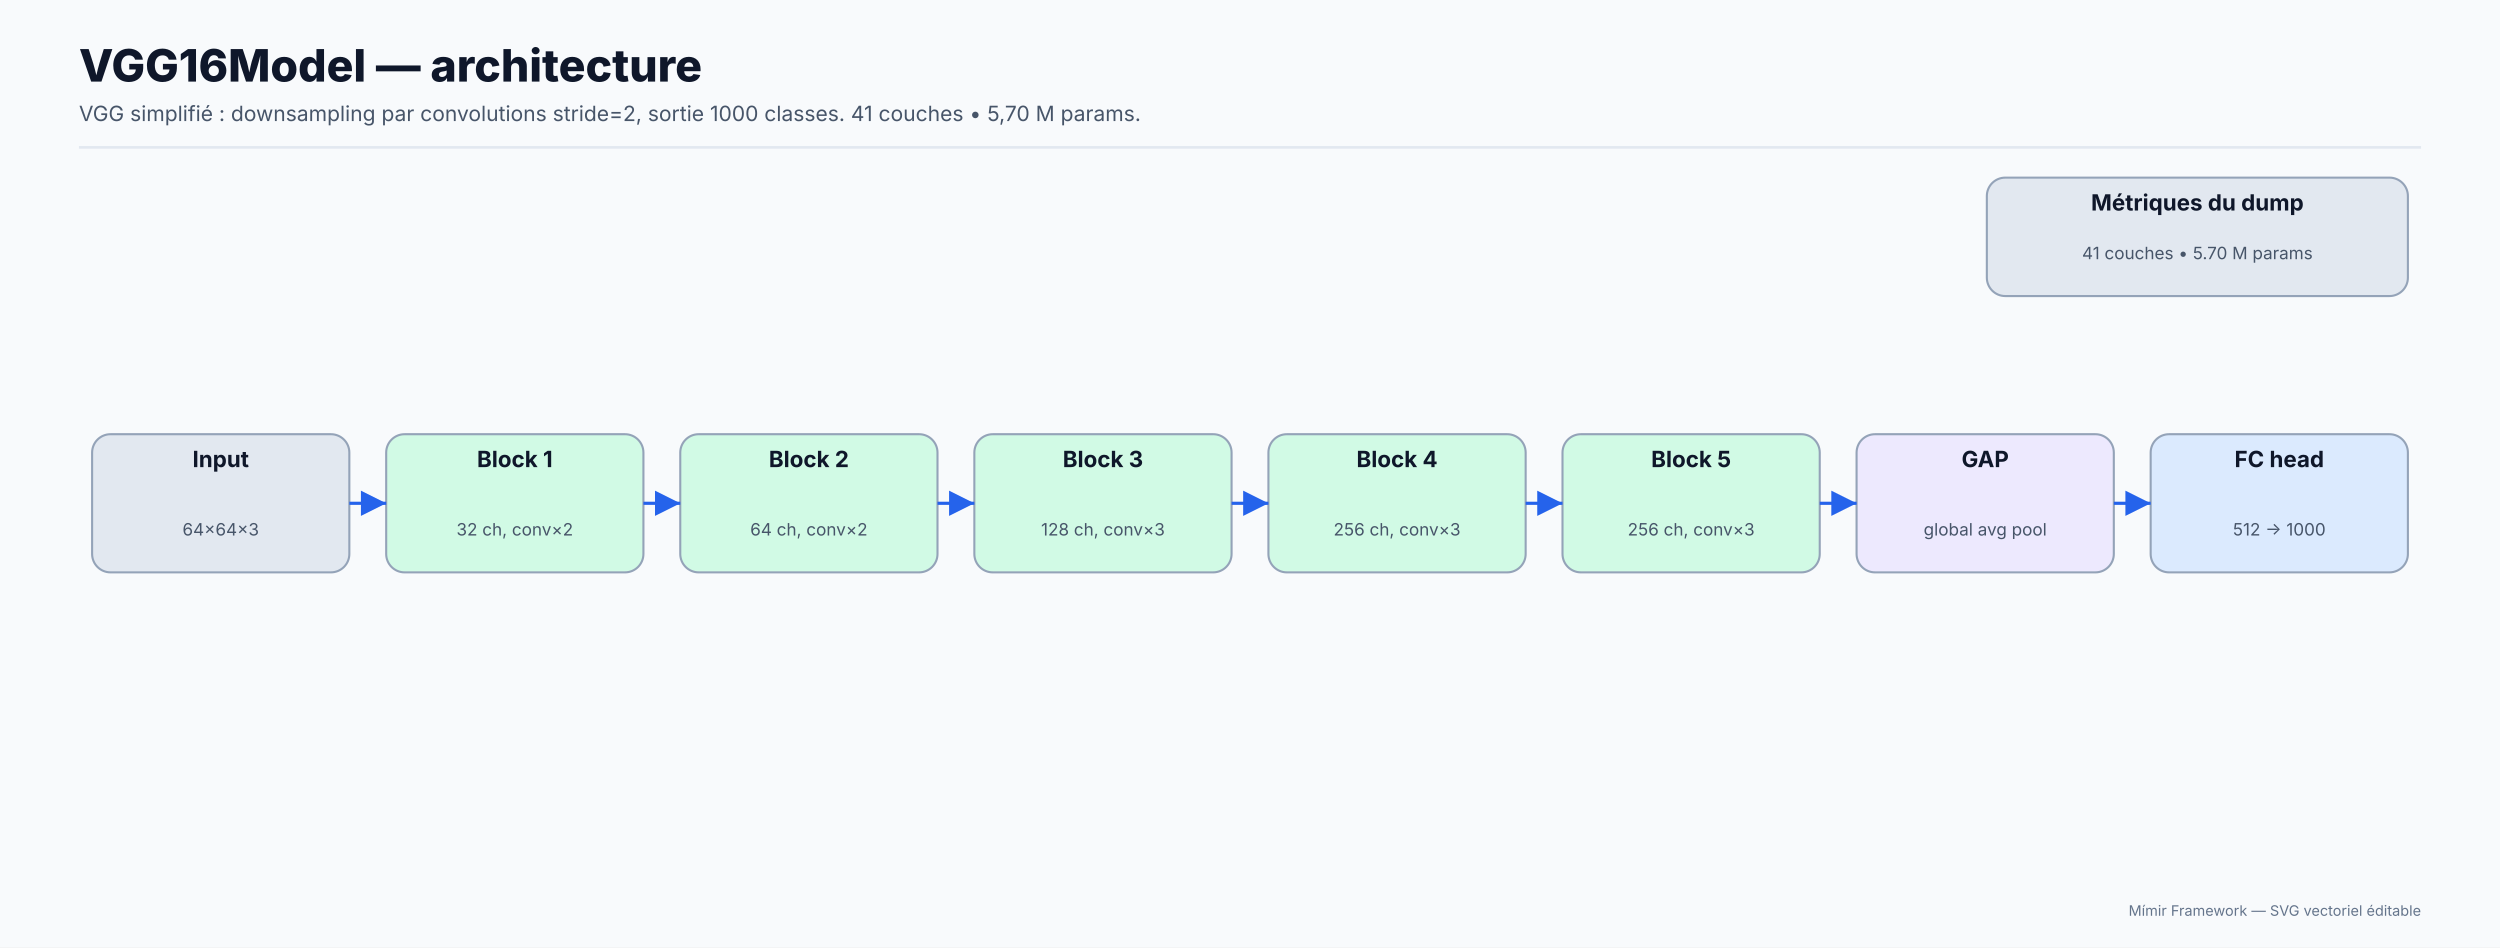
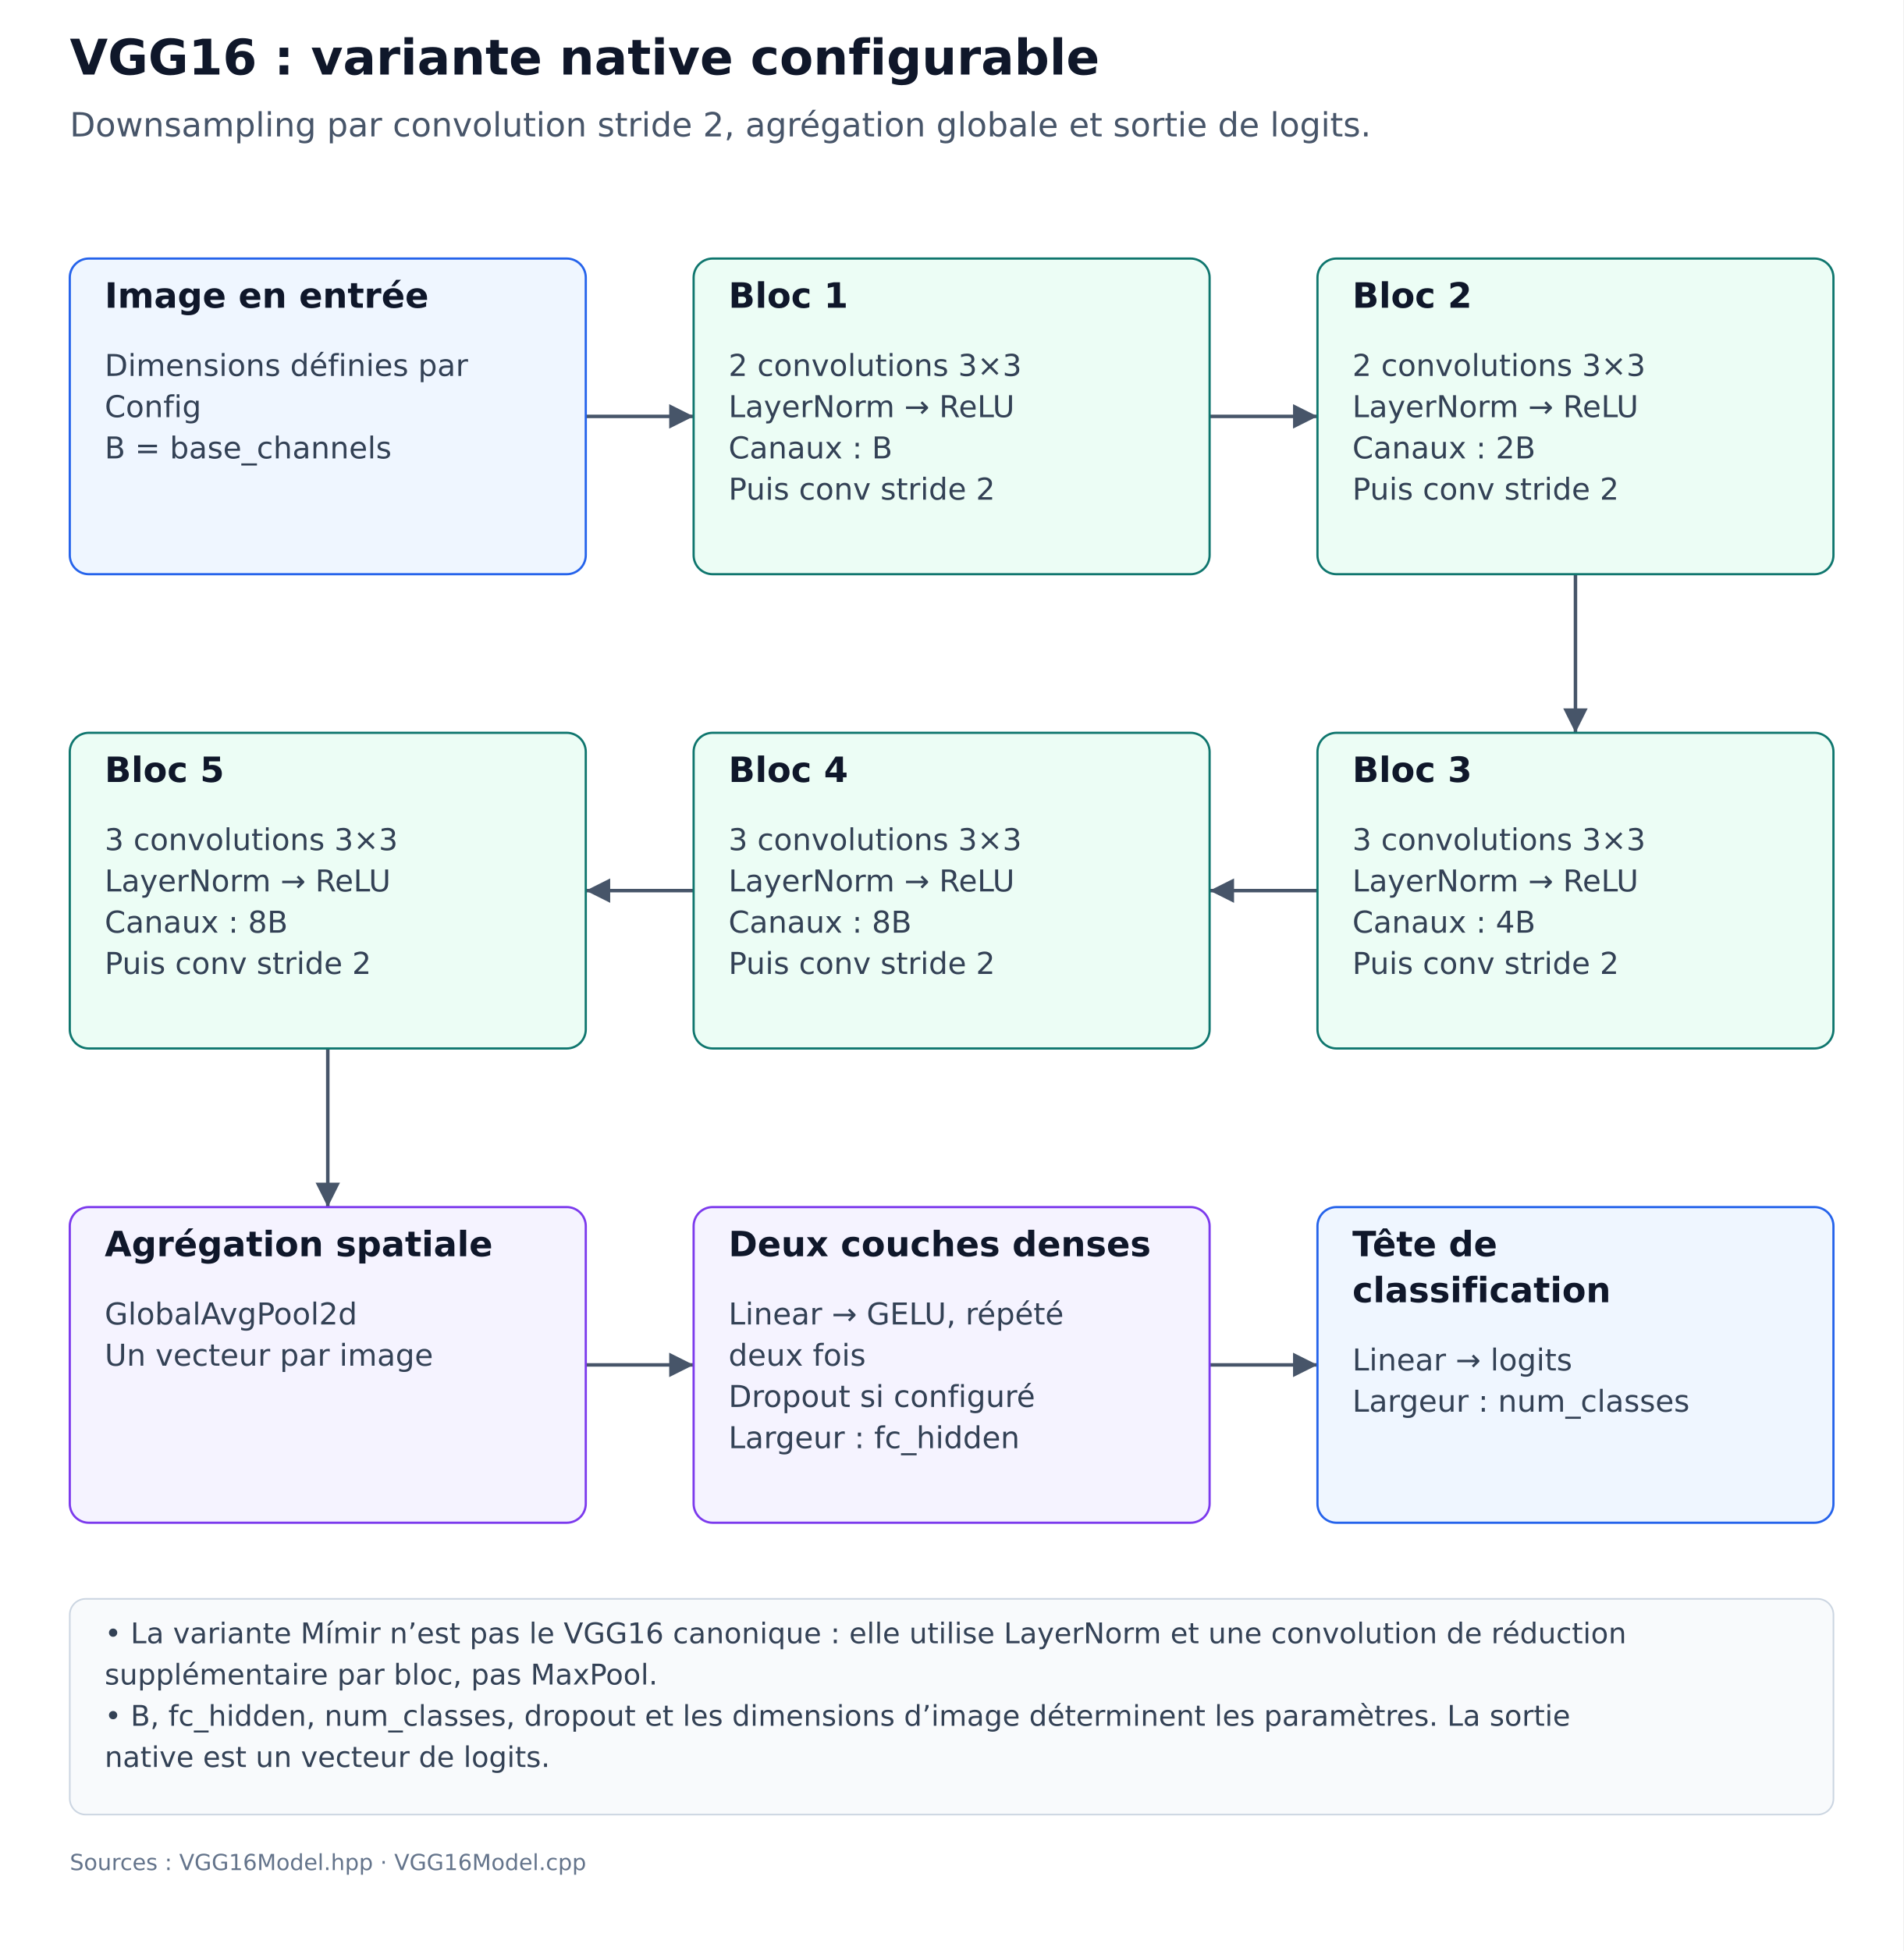
- <svg xmlns="http://www.w3.org/2000/svg" width="1900" height="720" viewBox="0 0 1900 720" role="img" aria-labelledby="title desc">
+ <svg xmlns="http://www.w3.org/2000/svg" width="1200" height="1230" viewBox="0 0 1200 1230" role="img" aria-labelledby="title desc">
  <defs>
-     <marker id="arrow" markerWidth="12" markerHeight="12" refX="10" refY="6" orient="auto" markerUnits="strokeWidth">
-       <path d="M2,2 L10,6 L2,10 z" fill="#475569" />
+     <marker id="arrow-blue" markerWidth="9" markerHeight="9" refX="8" refY="4.5" orient="auto">
+       <path d="M1,1 L8,4.5 L1,8 Z" fill="#2563eb" />
    </marker>
-     <marker id="arrowBlue" markerWidth="12" markerHeight="12" refX="10" refY="6" orient="auto" markerUnits="strokeWidth">
-       <path d="M2,2 L10,6 L2,10 z" fill="#2563eb" />
+     <marker id="arrow-teal" markerWidth="9" markerHeight="9" refX="8" refY="4.5" orient="auto">
+       <path d="M1,1 L8,4.5 L1,8 Z" fill="#0f766e" />
    </marker>
-     <style>text{font-family:Inter,Segoe UI,Arial,sans-serif}.title{font-size:34px;font-weight:800;fill:#0f172a}.subtitle{font-size:16px;fill:#475569}.label{font-size:17px;font-weight:700;fill:#0f172a}.small{font-size:13px;fill:#475569}.tiny{font-size:11px;fill:#64748b}.box{stroke:#94a3b8;stroke-width:1.4;rx:14}.edge{stroke:#475569;stroke-width:2.2;fill:none;marker-end:url(#arrow)}.edgeB{stroke:#2563eb;stroke-width:2.4;fill:none;marker-end:url(#arrowBlue)}.dash{stroke-dasharray:7 7}.note{font-size:12px;fill:#475569}</style>
+     <marker id="arrow-purple" markerWidth="9" markerHeight="9" refX="8" refY="4.5" orient="auto">
+       <path d="M1,1 L8,4.5 L1,8 Z" fill="#7c3aed" />
+     </marker>
+     <marker id="arrow-orange" markerWidth="9" markerHeight="9" refX="8" refY="4.5" orient="auto">
+       <path d="M1,1 L8,4.5 L1,8 Z" fill="#b45309" />
+     </marker>
+     <marker id="arrow-slate" markerWidth="9" markerHeight="9" refX="8" refY="4.5" orient="auto">
+       <path d="M1,1 L8,4.5 L1,8 Z" fill="#475569" />
+     </marker>
+     <marker id="arrow-red" markerWidth="9" markerHeight="9" refX="8" refY="4.5" orient="auto">
+       <path d="M1,1 L8,4.5 L1,8 Z" fill="#b91c1c" />
+     </marker>
  </defs>
-   <rect width="100%" height="100%" fill="#f8fafc" />
-   <text x="60" y="62" class="title" text-anchor="start">VGG16Model — architecture</text>
-   <text x="60" y="92" class="subtitle" text-anchor="start">VGG simplifié : downsampling par convolutions stride=2, sortie 1000 classes. 41 couches • 5,70 M params.</text>
-   <line x1="60" y1="112" x2="1840" y2="112" stroke="#e2e8f0" stroke-width="2" />
-   <rect x="1510" y="135" width="320" height="90" rx="14" fill="#e2e8f0" stroke="#94a3b8" stroke-width="1.6" />
-   <text x="1670.0" y="160" class="label" text-anchor="middle">Métriques du dump</text>
-   <text x="1670.0" y="197" class="small" text-anchor="middle">41 couches • 5.70 M params</text>
-   <rect x="70.0" y="330" width="195.5" height="105" rx="14" fill="#e2e8f0" stroke="#94a3b8" stroke-width="1.6" />
-   <text x="167.75" y="355" class="label" text-anchor="middle">Input</text>
-   <text x="167.75" y="407" class="small" text-anchor="middle">64×64×3</text>
-   <rect x="293.5" y="330" width="195.5" height="105" rx="14" fill="#d1fae5" stroke="#94a3b8" stroke-width="1.6" />
-   <text x="391.25" y="355" class="label" text-anchor="middle">Block 1</text>
-   <text x="391.25" y="407" class="small" text-anchor="middle">32 ch, conv×2</text>
-   <path d="M265.5,382.5 L293.5,382.5" class="edgeB" />
-   <rect x="517.0" y="330" width="195.5" height="105" rx="14" fill="#d1fae5" stroke="#94a3b8" stroke-width="1.6" />
-   <text x="614.75" y="355" class="label" text-anchor="middle">Block 2</text>
-   <text x="614.75" y="407" class="small" text-anchor="middle">64 ch, conv×2</text>
-   <path d="M489.0,382.5 L517.0,382.5" class="edgeB" />
-   <rect x="740.5" y="330" width="195.5" height="105" rx="14" fill="#d1fae5" stroke="#94a3b8" stroke-width="1.6" />
-   <text x="838.25" y="355" class="label" text-anchor="middle">Block 3</text>
-   <text x="838.25" y="407" class="small" text-anchor="middle">128 ch, conv×3</text>
-   <path d="M712.5,382.5 L740.5,382.5" class="edgeB" />
-   <rect x="964.0" y="330" width="195.5" height="105" rx="14" fill="#d1fae5" stroke="#94a3b8" stroke-width="1.6" />
-   <text x="1061.75" y="355" class="label" text-anchor="middle">Block 4</text>
-   <text x="1061.75" y="407" class="small" text-anchor="middle">256 ch, conv×3</text>
-   <path d="M936.0,382.5 L964.0,382.5" class="edgeB" />
-   <rect x="1187.5" y="330" width="195.5" height="105" rx="14" fill="#d1fae5" stroke="#94a3b8" stroke-width="1.6" />
-   <text x="1285.25" y="355" class="label" text-anchor="middle">Block 5</text>
-   <text x="1285.25" y="407" class="small" text-anchor="middle">256 ch, conv×3</text>
-   <path d="M1159.5,382.5 L1187.5,382.5" class="edgeB" />
-   <rect x="1411.0" y="330" width="195.5" height="105" rx="14" fill="#ede9fe" stroke="#94a3b8" stroke-width="1.6" />
-   <text x="1508.75" y="355" class="label" text-anchor="middle">GAP</text>
-   <text x="1508.75" y="407" class="small" text-anchor="middle">global avg pool</text>
-   <path d="M1383.0,382.5 L1411.0,382.5" class="edgeB" />
-   <rect x="1634.5" y="330" width="195.5" height="105" rx="14" fill="#dbeafe" stroke="#94a3b8" stroke-width="1.6" />
-   <text x="1732.25" y="355" class="label" text-anchor="middle">FC head</text>
-   <text x="1732.25" y="407" class="small" text-anchor="middle">512 → 1000</text>
-   <path d="M1606.5,382.5 L1634.5,382.5" class="edgeB" />
-   <text x="1840" y="696" class="tiny" text-anchor="end">Mímir Framework — SVG vectoriel éditable</text>
+   <g font-family="DejaVu Sans, Liberation Sans, Arial, sans-serif">
+     <rect width="1200" height="1230" fill="#ffffff" />
+     <text x="44" y="47" font-size="31" fill="#0f172a" font-weight="700">
+       <tspan x="44" dy="0">VGG16 : variante native configurable</tspan>
+     </text>
+     <text x="44" y="86" font-size="21" fill="#475569">
+       <tspan x="44" dy="0">Downsampling par convolution stride 2, agrégation globale et sortie de logits.</tspan>
+     </text>
+     <path d="M 369.33,262.5 L 437.33,262.5" fill="none" stroke="#475569" stroke-width="2.2" stroke-linejoin="round" marker-end="url(#arrow-slate)" />
+     <path d="M 762.67,262.5 L 830.67,262.5" fill="none" stroke="#475569" stroke-width="2.2" stroke-linejoin="round" marker-end="url(#arrow-slate)" />
+     <path d="M 993.33,362 L 993.33,462" fill="none" stroke="#475569" stroke-width="2.2" stroke-linejoin="round" marker-end="url(#arrow-slate)" />
+     <path d="M 830.67,561.5 L 762.67,561.5" fill="none" stroke="#475569" stroke-width="2.2" stroke-linejoin="round" marker-end="url(#arrow-slate)" />
+     <path d="M 437.33,561.5 L 369.33,561.5" fill="none" stroke="#475569" stroke-width="2.2" stroke-linejoin="round" marker-end="url(#arrow-slate)" />
+     <path d="M 206.67,661 L 206.67,761" fill="none" stroke="#475569" stroke-width="2.2" stroke-linejoin="round" marker-end="url(#arrow-slate)" />
+     <path d="M 369.33,860.5 L 437.33,860.5" fill="none" stroke="#475569" stroke-width="2.2" stroke-linejoin="round" marker-end="url(#arrow-slate)" />
+     <path d="M 762.67,860.5 L 830.67,860.5" fill="none" stroke="#475569" stroke-width="2.2" stroke-linejoin="round" marker-end="url(#arrow-slate)" />
+     <g data-node="image">
+       <rect x="44" y="163" width="325.33" height="199" rx="12" fill="#eff6ff" stroke="#2563eb" stroke-width="1.4" />
+       <text x="66" y="194" font-size="22" fill="#0f172a" font-weight="700">
+         <tspan x="66" dy="0">Image en entrée</tspan>
+       </text>
+       <text x="66" y="237" font-size="19" fill="#334155">
+         <tspan x="66" dy="0">Dimensions définies par</tspan>
+         <tspan x="66" dy="26">Config</tspan>
+         <tspan x="66" dy="26">B = base_channels</tspan>
+       </text>
+     </g>
+     <g data-node="b1">
+       <rect x="437.33" y="163" width="325.33" height="199" rx="12" fill="#ecfdf5" stroke="#0f766e" stroke-width="1.4" />
+       <text x="459.33" y="194" font-size="22" fill="#0f172a" font-weight="700">
+         <tspan x="459.33" dy="0">Bloc 1</tspan>
+       </text>
+       <text x="459.33" y="237" font-size="19" fill="#334155">
+         <tspan x="459.33" dy="0">2 convolutions 3×3</tspan>
+         <tspan x="459.33" dy="26">LayerNorm → ReLU</tspan>
+         <tspan x="459.33" dy="26">Canaux : B</tspan>
+         <tspan x="459.33" dy="26">Puis conv stride 2</tspan>
+       </text>
+     </g>
+     <g data-node="b2">
+       <rect x="830.67" y="163" width="325.33" height="199" rx="12" fill="#ecfdf5" stroke="#0f766e" stroke-width="1.4" />
+       <text x="852.67" y="194" font-size="22" fill="#0f172a" font-weight="700">
+         <tspan x="852.67" dy="0">Bloc 2</tspan>
+       </text>
+       <text x="852.67" y="237" font-size="19" fill="#334155">
+         <tspan x="852.67" dy="0">2 convolutions 3×3</tspan>
+         <tspan x="852.67" dy="26">LayerNorm → ReLU</tspan>
+         <tspan x="852.67" dy="26">Canaux : 2B</tspan>
+         <tspan x="852.67" dy="26">Puis conv stride 2</tspan>
+       </text>
+     </g>
+     <g data-node="b3">
+       <rect x="830.67" y="462" width="325.33" height="199" rx="12" fill="#ecfdf5" stroke="#0f766e" stroke-width="1.4" />
+       <text x="852.67" y="493" font-size="22" fill="#0f172a" font-weight="700">
+         <tspan x="852.67" dy="0">Bloc 3</tspan>
+       </text>
+       <text x="852.67" y="536" font-size="19" fill="#334155">
+         <tspan x="852.67" dy="0">3 convolutions 3×3</tspan>
+         <tspan x="852.67" dy="26">LayerNorm → ReLU</tspan>
+         <tspan x="852.67" dy="26">Canaux : 4B</tspan>
+         <tspan x="852.67" dy="26">Puis conv stride 2</tspan>
+       </text>
+     </g>
+     <g data-node="b4">
+       <rect x="437.33" y="462" width="325.33" height="199" rx="12" fill="#ecfdf5" stroke="#0f766e" stroke-width="1.4" />
+       <text x="459.33" y="493" font-size="22" fill="#0f172a" font-weight="700">
+         <tspan x="459.33" dy="0">Bloc 4</tspan>
+       </text>
+       <text x="459.33" y="536" font-size="19" fill="#334155">
+         <tspan x="459.33" dy="0">3 convolutions 3×3</tspan>
+         <tspan x="459.33" dy="26">LayerNorm → ReLU</tspan>
+         <tspan x="459.33" dy="26">Canaux : 8B</tspan>
+         <tspan x="459.33" dy="26">Puis conv stride 2</tspan>
+       </text>
+     </g>
+     <g data-node="b5">
+       <rect x="44" y="462" width="325.33" height="199" rx="12" fill="#ecfdf5" stroke="#0f766e" stroke-width="1.4" />
+       <text x="66" y="493" font-size="22" fill="#0f172a" font-weight="700">
+         <tspan x="66" dy="0">Bloc 5</tspan>
+       </text>
+       <text x="66" y="536" font-size="19" fill="#334155">
+         <tspan x="66" dy="0">3 convolutions 3×3</tspan>
+         <tspan x="66" dy="26">LayerNorm → ReLU</tspan>
+         <tspan x="66" dy="26">Canaux : 8B</tspan>
+         <tspan x="66" dy="26">Puis conv stride 2</tspan>
+       </text>
+     </g>
+     <g data-node="gap">
+       <rect x="44" y="761" width="325.33" height="199" rx="12" fill="#f5f3ff" stroke="#7c3aed" stroke-width="1.4" />
+       <text x="66" y="792" font-size="22" fill="#0f172a" font-weight="700">
+         <tspan x="66" dy="0">Agrégation spatiale</tspan>
+       </text>
+       <text x="66" y="835" font-size="19" fill="#334155">
+         <tspan x="66" dy="0">GlobalAvgPool2d</tspan>
+         <tspan x="66" dy="26">Un vecteur par image</tspan>
+       </text>
+     </g>
+     <g data-node="fc">
+       <rect x="437.33" y="761" width="325.33" height="199" rx="12" fill="#f5f3ff" stroke="#7c3aed" stroke-width="1.4" />
+       <text x="459.33" y="792" font-size="22" fill="#0f172a" font-weight="700">
+         <tspan x="459.33" dy="0">Deux couches denses</tspan>
+       </text>
+       <text x="459.33" y="835" font-size="19" fill="#334155">
+         <tspan x="459.33" dy="0">Linear → GELU, répété</tspan>
+         <tspan x="459.33" dy="26">deux fois</tspan>
+         <tspan x="459.33" dy="26">Dropout si configuré</tspan>
+         <tspan x="459.33" dy="26">Largeur : fc_hidden</tspan>
+       </text>
+     </g>
+     <g data-node="head">
+       <rect x="830.67" y="761" width="325.33" height="199" rx="12" fill="#eff6ff" stroke="#2563eb" stroke-width="1.4" />
+       <text x="852.67" y="792" font-size="22" fill="#0f172a" font-weight="700">
+         <tspan x="852.67" dy="0">Tête de</tspan>
+         <tspan x="852.67" dy="29">classification</tspan>
+       </text>
+       <text x="852.67" y="864" font-size="19" fill="#334155">
+         <tspan x="852.67" dy="0">Linear → logits</tspan>
+         <tspan x="852.67" dy="26">Largeur : num_classes</tspan>
+       </text>
+     </g>
+     <rect x="44" y="1008" width="1112" height="136" rx="10" fill="#f8fafc" stroke="#cbd5e1" />
+     <text x="66" y="1036" font-size="18" fill="#334155">
+       <tspan x="66" dy="0">• La variante Mímir n’est pas le VGG16 canonique : elle utilise LayerNorm et une convolution de réduction</tspan>
+       <tspan x="66" dy="26">supplémentaire par bloc, pas MaxPool.</tspan>
+       <tspan x="66" dy="26">• B, fc_hidden, num_classes, dropout et les dimensions d’image déterminent les paramètres. La sortie</tspan>
+       <tspan x="66" dy="26">native est un vecteur de logits.</tspan>
+     </text>
+     <text x="44" y="1179" font-size="14" fill="#64748b">
+       <tspan x="44" dy="0">Sources : VGG16Model.hpp · VGG16Model.cpp</tspan>
+     </text>
+   </g>
</svg>
